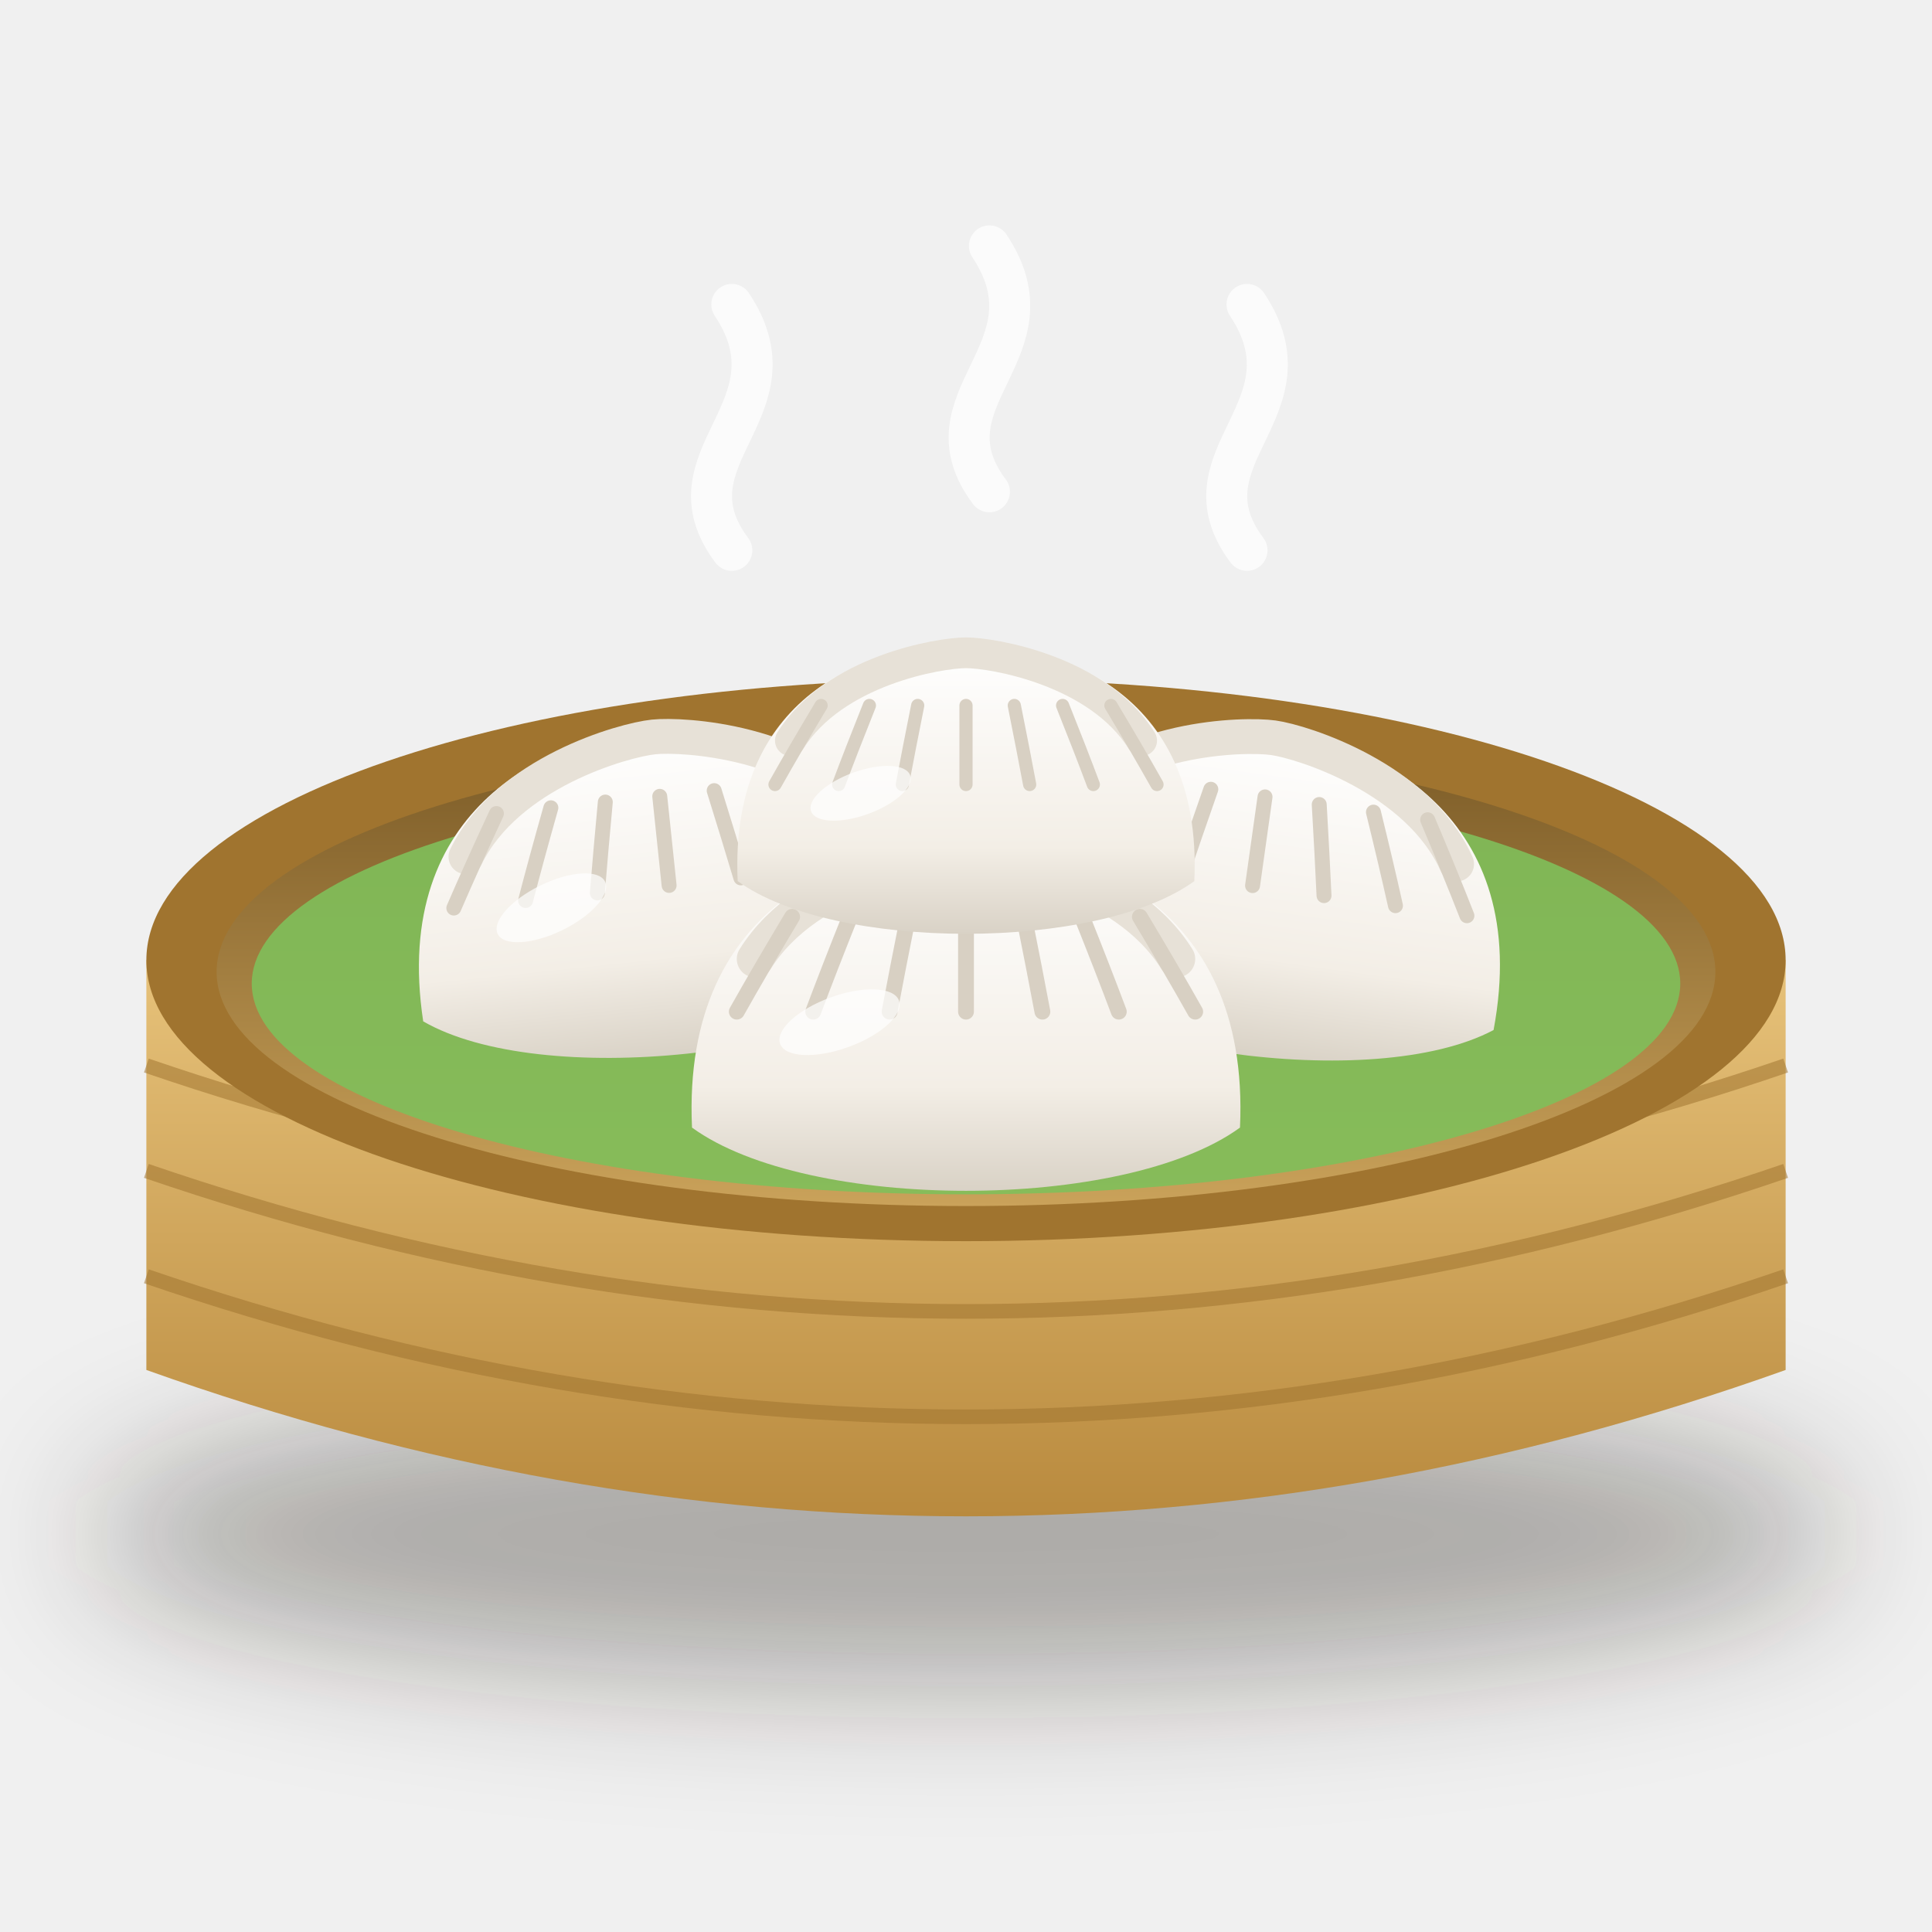
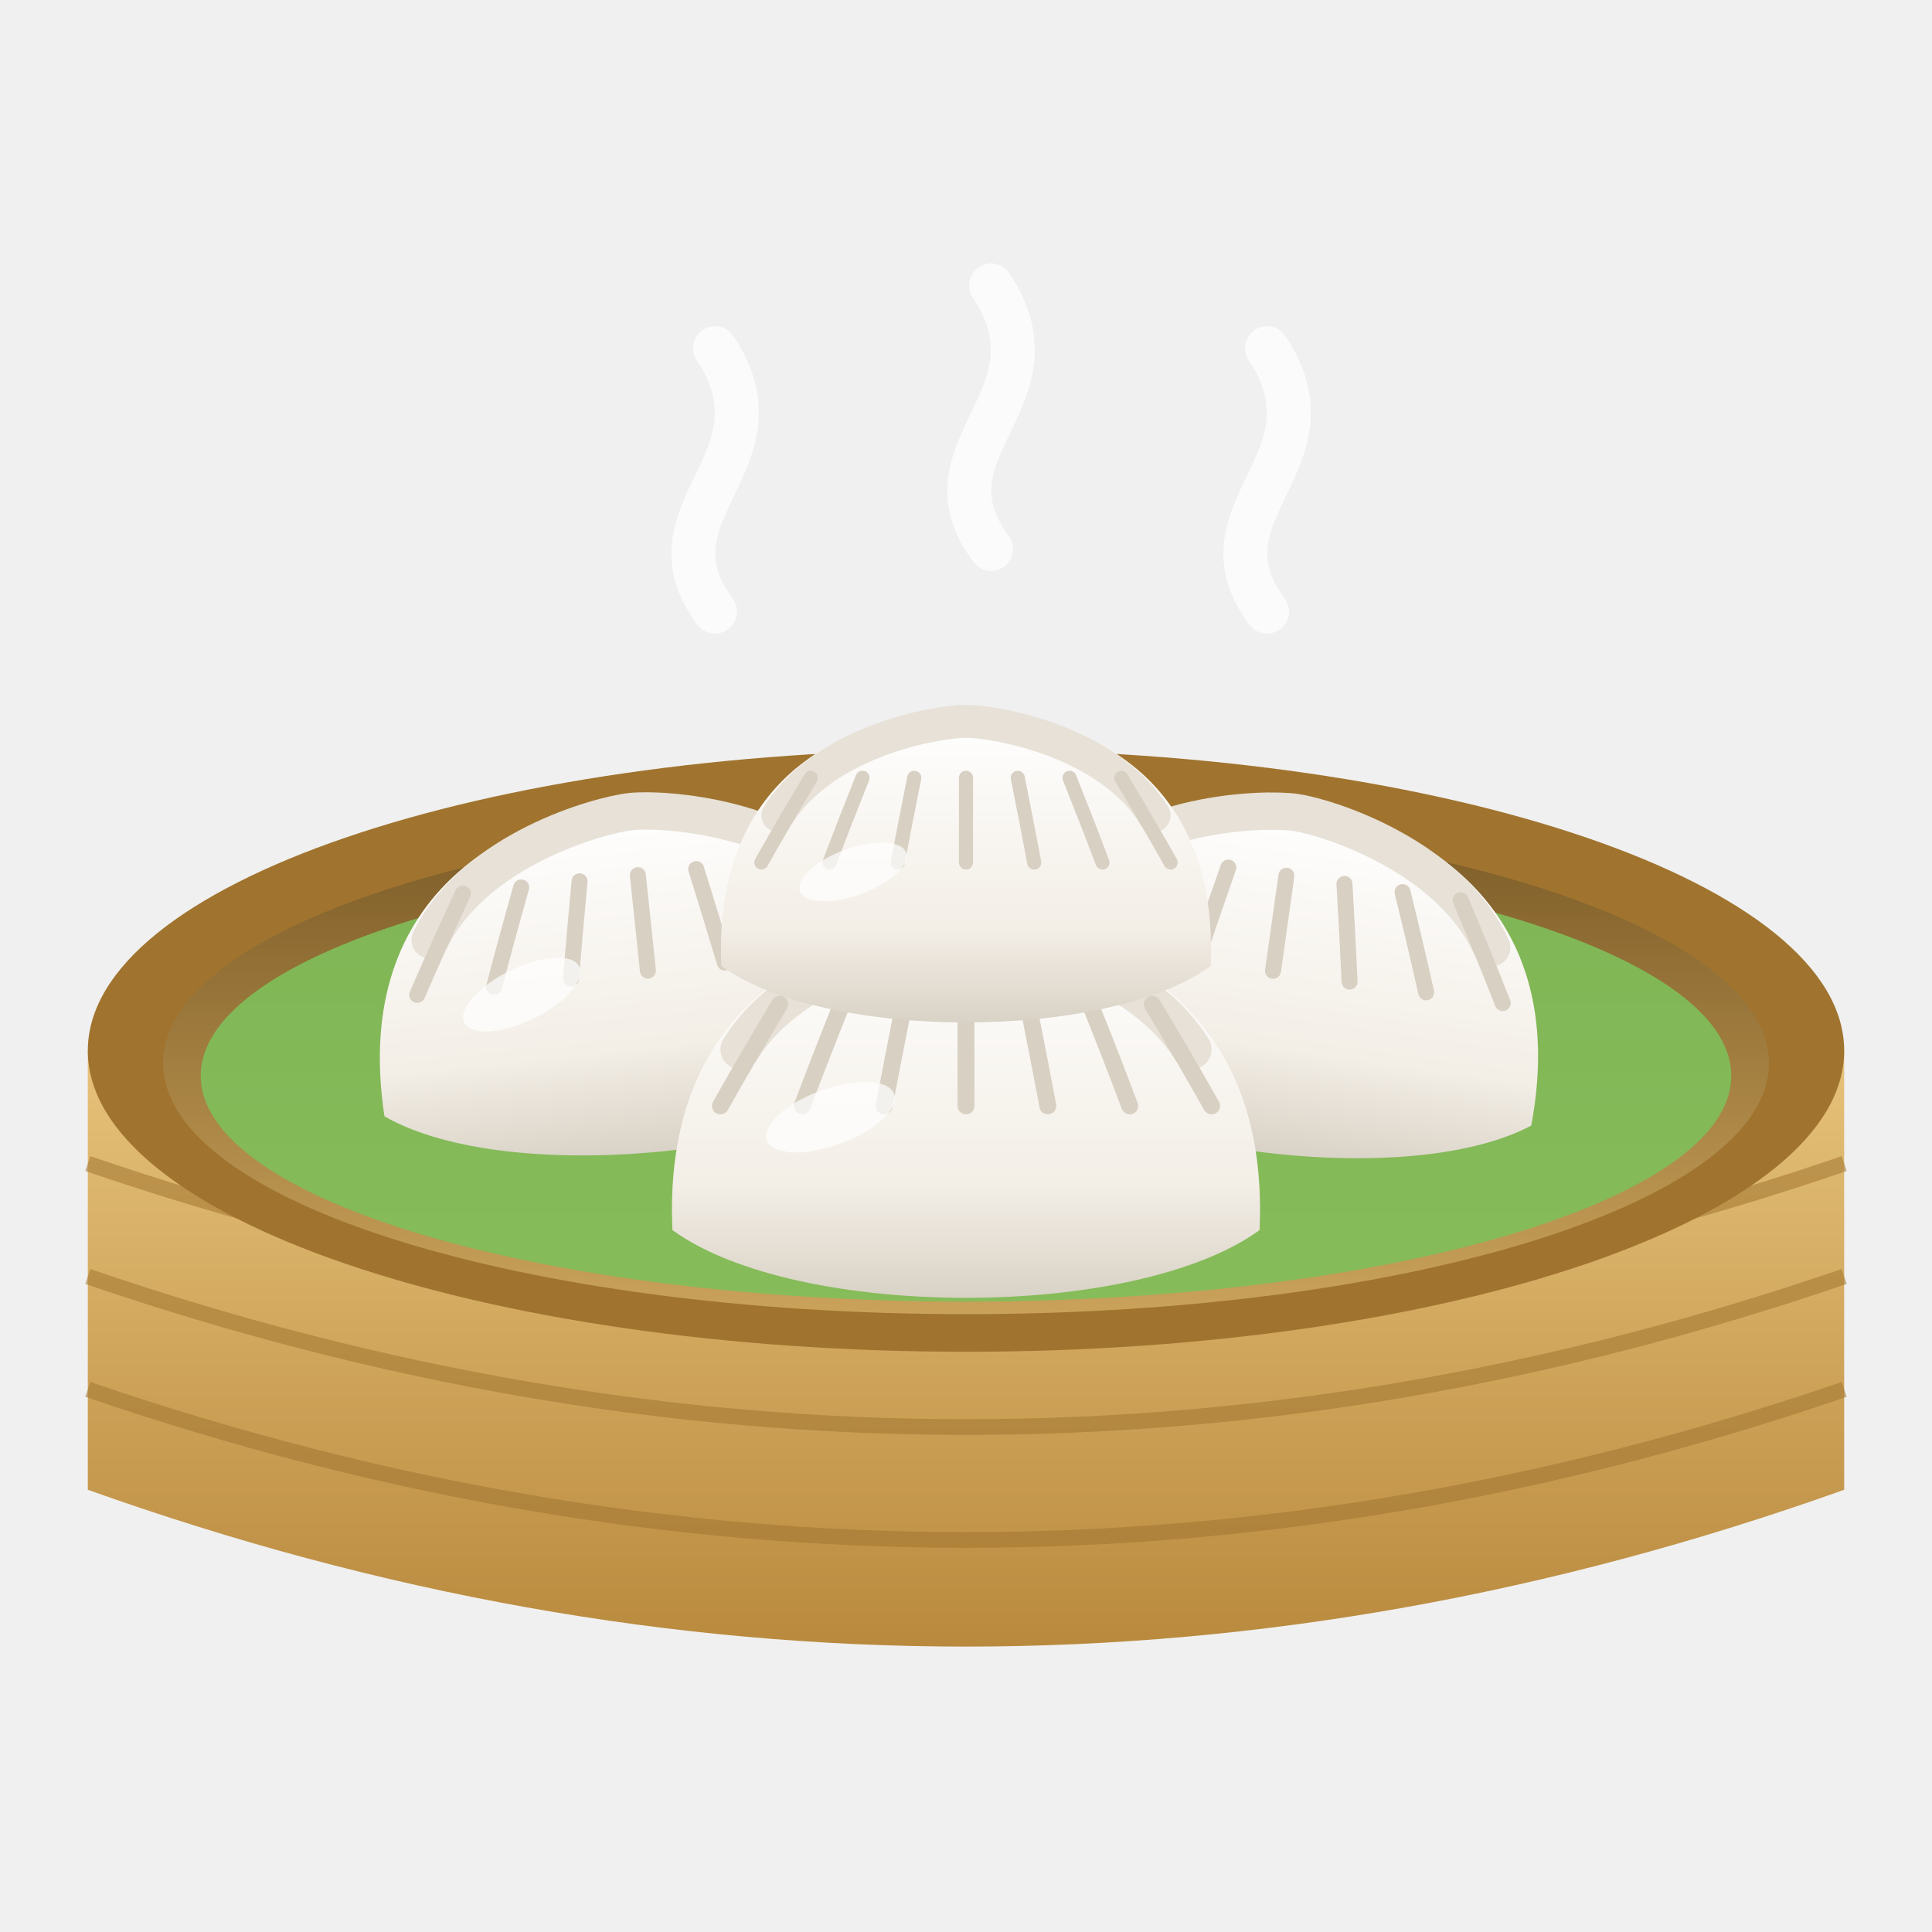
- <svg xmlns="http://www.w3.org/2000/svg" viewBox="35.0 56.0 330.0 330.0">
+ <svg xmlns="http://www.w3.org/2000/svg" viewBox="46.0 52.5 308.0 308.0">
  <defs>
-     <filter id="b38" x="-50%" y="-50%" width="200%" height="200%">
-       <feGaussianBlur stdDeviation="11.7" />
-     </filter>
-     <linearGradient id="g39" x1="0" y1="0" x2="0" y2="1">
+     <linearGradient id="g32" x1="0" y1="0" x2="0" y2="1">
      <stop offset="0" stop-color="#e7c27a" stop-opacity="1" />
      <stop offset="1" stop-color="#b98a3e" stop-opacity="1" />
    </linearGradient>
-     <linearGradient id="g40" x1="0" y1="0" x2="0" y2="1">
+     <linearGradient id="g33" x1="0" y1="0" x2="0" y2="1">
      <stop offset="0" stop-color="#7a5a26" stop-opacity="1" />
      <stop offset="1" stop-color="#caa25a" stop-opacity="1" />
    </linearGradient>
-     <linearGradient id="g41" x1="0" y1="0" x2="0" y2="1">
+     <linearGradient id="g34" x1="0" y1="0" x2="0" y2="1">
      <stop offset="0" stop-color="#ffffff" stop-opacity="1" />
      <stop offset="0.7" stop-color="#f3eee6" stop-opacity="1" />
      <stop offset="1" stop-color="#d9d2c6" stop-opacity="1" />
    </linearGradient>
-     <linearGradient id="g42" x1="0" y1="0" x2="0" y2="1">
+     <linearGradient id="g35" x1="0" y1="0" x2="0" y2="1">
      <stop offset="0" stop-color="#ffffff" stop-opacity="1" />
      <stop offset="0.7" stop-color="#f3eee6" stop-opacity="1" />
      <stop offset="1" stop-color="#d9d2c6" stop-opacity="1" />
    </linearGradient>
-     <linearGradient id="g43" x1="0" y1="0" x2="0" y2="1">
+     <linearGradient id="g36" x1="0" y1="0" x2="0" y2="1">
      <stop offset="0" stop-color="#ffffff" stop-opacity="1" />
      <stop offset="0.7" stop-color="#f3eee6" stop-opacity="1" />
      <stop offset="1" stop-color="#d9d2c6" stop-opacity="1" />
    </linearGradient>
-     <linearGradient id="g44" x1="0" y1="0" x2="0" y2="1">
+     <linearGradient id="g37" x1="0" y1="0" x2="0" y2="1">
      <stop offset="0" stop-color="#ffffff" stop-opacity="1" />
      <stop offset="0.7" stop-color="#f3eee6" stop-opacity="1" />
      <stop offset="1" stop-color="#d9d2c6" stop-opacity="1" />
    </linearGradient>
  </defs>
-   <ellipse cx="200" cy="318" rx="150" ry="26" fill="#1a120b" opacity="0.32" filter="url(#b38)" />
-   <path d="M60 220 L 60 290 Q 200 340 340 290 L 340 220 Z" fill="url(#g39)" />
+   <path d="M60 220 L 60 290 Q 200 340 340 290 L 340 220 Z" fill="url(#g32)" />
  <path d="M60 238 Q 200 286 340 238" stroke="#a0742f" stroke-width="2.5" fill="none" opacity=".55" />
  <path d="M60 256 Q 200 304 340 256" stroke="#a0742f" stroke-width="2.5" fill="none" opacity=".55" />
  <path d="M60 274 Q 200 322 340 274" stroke="#a0742f" stroke-width="2.5" fill="none" opacity=".55" />
  <ellipse cx="200" cy="220" rx="140" ry="48" fill="#a0742f" />
-   <ellipse cx="200" cy="222" rx="128" ry="40" fill="url(#g40)" />
+   <ellipse cx="200" cy="222" rx="128" ry="40" fill="url(#g33)" />
  <ellipse cx="200" cy="224" rx="122" ry="36" fill="#7fbf5a" opacity=".9" />
  <g transform="translate(150 214) rotate(-6) scale(0.85)">
-     <path d="M-52 14 C -54 -30 -20 -40 0 -40 C 20 -40 54 -30 52 14 C 30 30 -30 30 -52 14 Z" fill="url(#g41)" />
+     <path d="M-52 14 C -54 -30 -20 -40 0 -40 C 20 -40 54 -30 52 14 C 30 30 -30 30 -52 14 Z" fill="url(#g34)" />
    <path d="M-40 -18 C -30 -34 -6 -38 0 -38 C 6 -38 30 -34 40 -18" fill="none" stroke="#e7e1d7" stroke-width="7" stroke-linecap="round" />
    <path d="M-33 -26 q -6 10 -10.5 18" stroke="#d8d0c3" stroke-width="3" fill="none" stroke-linecap="round" />
    <path d="M-22 -26 q -4 10 -7 18" stroke="#d8d0c3" stroke-width="3" fill="none" stroke-linecap="round" />
    <path d="M-11 -26 q -2 10 -3.5 18" stroke="#d8d0c3" stroke-width="3" fill="none" stroke-linecap="round" />
    <path d="M0 -26 q 0 10 0 18" stroke="#d8d0c3" stroke-width="3" fill="none" stroke-linecap="round" />
    <path d="M11 -26 q 2 10 3.5 18" stroke="#d8d0c3" stroke-width="3" fill="none" stroke-linecap="round" />
    <path d="M22 -26 q 4 10 7 18" stroke="#d8d0c3" stroke-width="3" fill="none" stroke-linecap="round" />
    <path d="M33 -26 q 6 10 10.5 18" stroke="#d8d0c3" stroke-width="3" fill="none" stroke-linecap="round" />
    <ellipse cx="-24" cy="-6" rx="12" ry="5" fill="#fff" opacity=".7" transform="rotate(-20 -24 -6)" />
  </g>
  <g transform="translate(248 214) rotate(8) scale(0.85)">
-     <path d="M-52 14 C -54 -30 -20 -40 0 -40 C 20 -40 54 -30 52 14 C 30 30 -30 30 -52 14 Z" fill="url(#g42)" />
+     <path d="M-52 14 C -54 -30 -20 -40 0 -40 C 20 -40 54 -30 52 14 C 30 30 -30 30 -52 14 Z" fill="url(#g35)" />
    <path d="M-40 -18 C -30 -34 -6 -38 0 -38 C 6 -38 30 -34 40 -18" fill="none" stroke="#e7e1d7" stroke-width="7" stroke-linecap="round" />
    <path d="M-33 -26 q -6 10 -10.5 18" stroke="#d8d0c3" stroke-width="3" fill="none" stroke-linecap="round" />
    <path d="M-22 -26 q -4 10 -7 18" stroke="#d8d0c3" stroke-width="3" fill="none" stroke-linecap="round" />
    <path d="M-11 -26 q -2 10 -3.5 18" stroke="#d8d0c3" stroke-width="3" fill="none" stroke-linecap="round" />
    <path d="M0 -26 q 0 10 0 18" stroke="#d8d0c3" stroke-width="3" fill="none" stroke-linecap="round" />
    <path d="M11 -26 q 2 10 3.5 18" stroke="#d8d0c3" stroke-width="3" fill="none" stroke-linecap="round" />
    <path d="M22 -26 q 4 10 7 18" stroke="#d8d0c3" stroke-width="3" fill="none" stroke-linecap="round" />
    <path d="M33 -26 q 6 10 10.5 18" stroke="#d8d0c3" stroke-width="3" fill="none" stroke-linecap="round" />
    <ellipse cx="-24" cy="-6" rx="12" ry="5" fill="#fff" opacity=".7" transform="rotate(-20 -24 -6)" />
  </g>
  <g transform="translate(200 236) rotate(0) scale(0.9)">
-     <path d="M-52 14 C -54 -30 -20 -40 0 -40 C 20 -40 54 -30 52 14 C 30 30 -30 30 -52 14 Z" fill="url(#g43)" />
+     <path d="M-52 14 C -54 -30 -20 -40 0 -40 C 20 -40 54 -30 52 14 C 30 30 -30 30 -52 14 Z" fill="url(#g36)" />
    <path d="M-40 -18 C -30 -34 -6 -38 0 -38 C 6 -38 30 -34 40 -18" fill="none" stroke="#e7e1d7" stroke-width="7" stroke-linecap="round" />
    <path d="M-33 -26 q -6 10 -10.5 18" stroke="#d8d0c3" stroke-width="3" fill="none" stroke-linecap="round" />
    <path d="M-22 -26 q -4 10 -7 18" stroke="#d8d0c3" stroke-width="3" fill="none" stroke-linecap="round" />
    <path d="M-11 -26 q -2 10 -3.5 18" stroke="#d8d0c3" stroke-width="3" fill="none" stroke-linecap="round" />
    <path d="M0 -26 q 0 10 0 18" stroke="#d8d0c3" stroke-width="3" fill="none" stroke-linecap="round" />
    <path d="M11 -26 q 2 10 3.5 18" stroke="#d8d0c3" stroke-width="3" fill="none" stroke-linecap="round" />
    <path d="M22 -26 q 4 10 7 18" stroke="#d8d0c3" stroke-width="3" fill="none" stroke-linecap="round" />
    <path d="M33 -26 q 6 10 10.5 18" stroke="#d8d0c3" stroke-width="3" fill="none" stroke-linecap="round" />
    <ellipse cx="-24" cy="-6" rx="12" ry="5" fill="#fff" opacity=".7" transform="rotate(-20 -24 -6)" />
  </g>
  <g transform="translate(200 196) rotate(0) scale(0.75)">
-     <path d="M-52 14 C -54 -30 -20 -40 0 -40 C 20 -40 54 -30 52 14 C 30 30 -30 30 -52 14 Z" fill="url(#g44)" />
+     <path d="M-52 14 C -54 -30 -20 -40 0 -40 C 20 -40 54 -30 52 14 C 30 30 -30 30 -52 14 Z" fill="url(#g37)" />
    <path d="M-40 -18 C -30 -34 -6 -38 0 -38 C 6 -38 30 -34 40 -18" fill="none" stroke="#e7e1d7" stroke-width="7" stroke-linecap="round" />
    <path d="M-33 -26 q -6 10 -10.5 18" stroke="#d8d0c3" stroke-width="3" fill="none" stroke-linecap="round" />
    <path d="M-22 -26 q -4 10 -7 18" stroke="#d8d0c3" stroke-width="3" fill="none" stroke-linecap="round" />
    <path d="M-11 -26 q -2 10 -3.5 18" stroke="#d8d0c3" stroke-width="3" fill="none" stroke-linecap="round" />
    <path d="M0 -26 q 0 10 0 18" stroke="#d8d0c3" stroke-width="3" fill="none" stroke-linecap="round" />
    <path d="M11 -26 q 2 10 3.5 18" stroke="#d8d0c3" stroke-width="3" fill="none" stroke-linecap="round" />
    <path d="M22 -26 q 4 10 7 18" stroke="#d8d0c3" stroke-width="3" fill="none" stroke-linecap="round" />
    <path d="M33 -26 q 6 10 10.5 18" stroke="#d8d0c3" stroke-width="3" fill="none" stroke-linecap="round" />
    <ellipse cx="-24" cy="-6" rx="12" ry="5" fill="#fff" opacity=".7" transform="rotate(-20 -24 -6)" />
  </g>
  <g fill="none" stroke="#ffffff" stroke-width="7" stroke-linecap="round" opacity=".75">
    <path d="M160 150 c -12 -16 12 -24 0 -42" />
    <path d="M204 140 c -12 -16 12 -24 0 -42" />
    <path d="M248 150 c -12 -16 12 -24 0 -42" />
  </g>
</svg>
